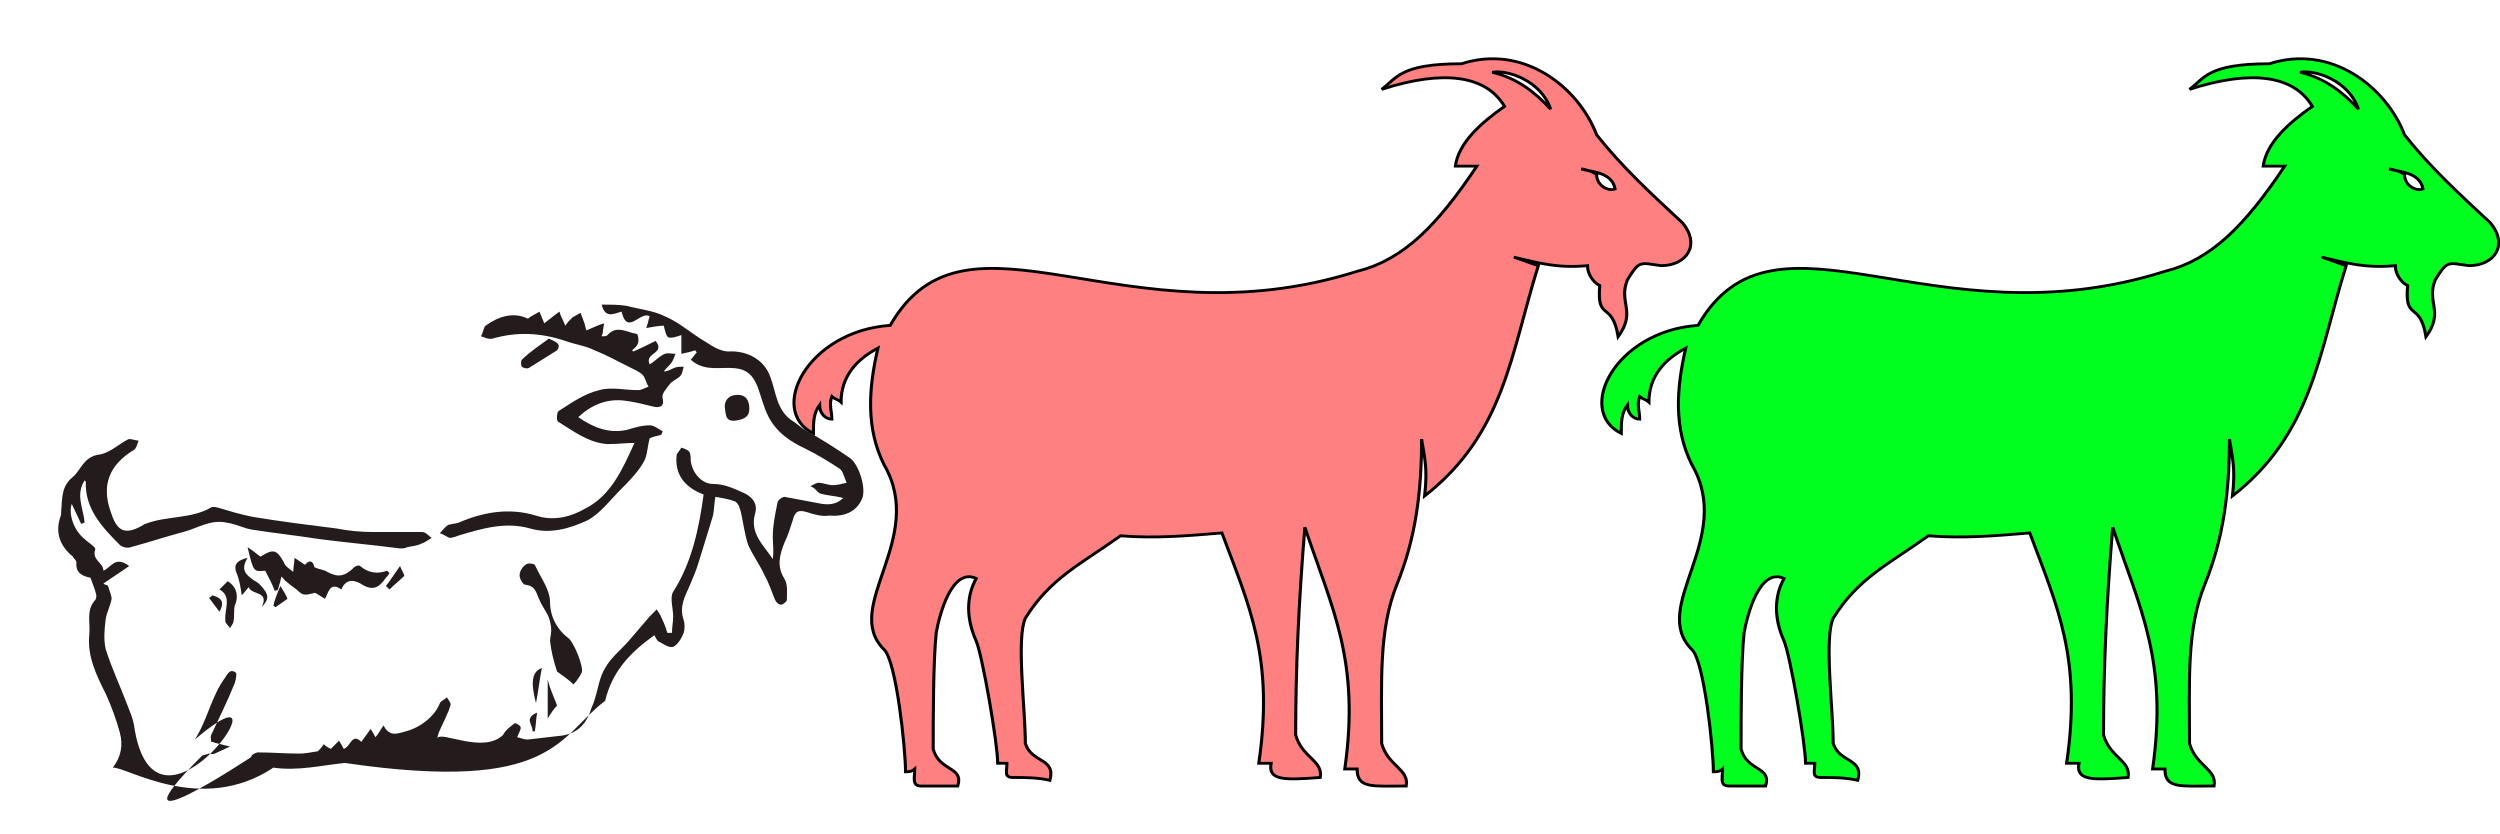
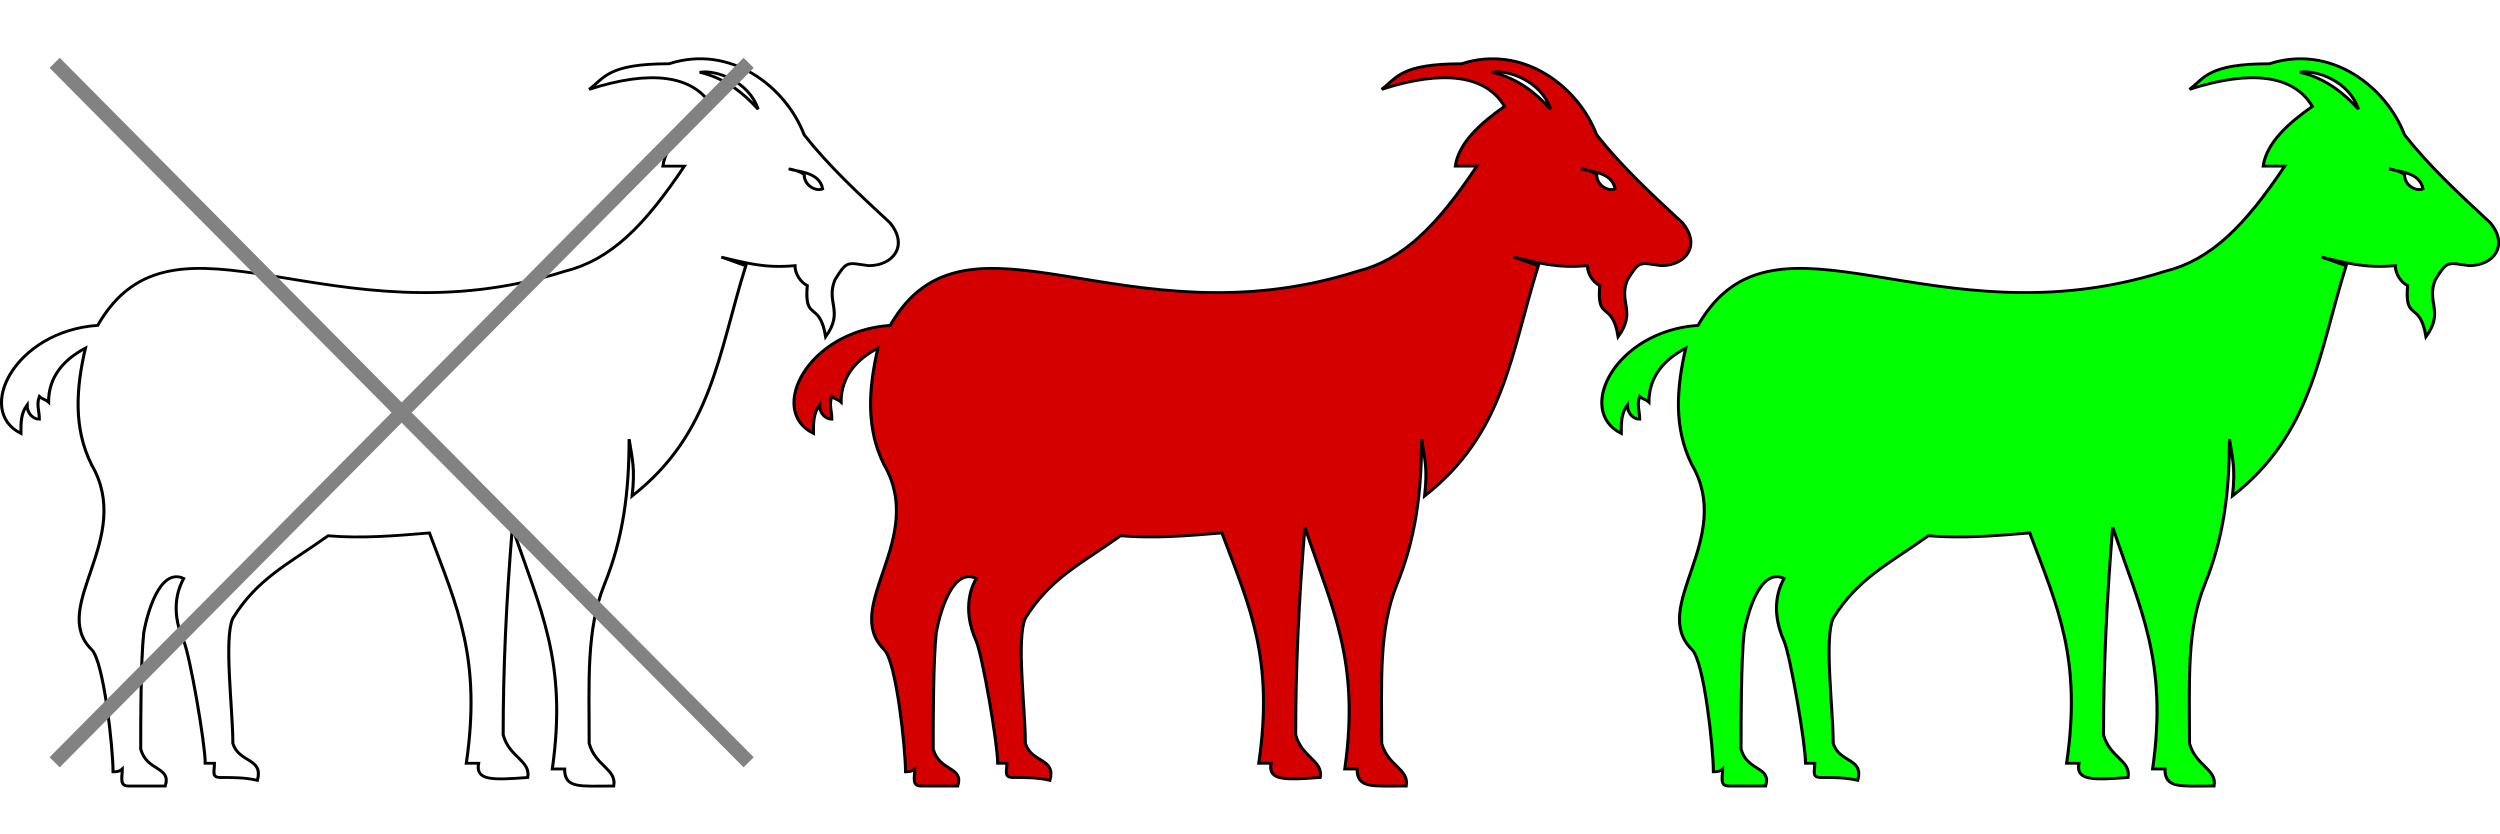
<svg xmlns="http://www.w3.org/2000/svg" xml:space="preserve" version="1.1" style="clip-rule:evenodd;fill-rule:evenodd;image-rendering:optimizeQuality;shape-rendering:geometricPrecision;text-rendering:geometricPrecision" viewBox="0 0 750 250" x="0px" y="0px" id="svg10" width="750" height="250">
  <defs id="defs4">
    <style type="text/css" id="style2">
   
    .fil0 {fill:black}
   
  </style>
  </defs>
-   <g id="g8" style="fill:#00ff1e;fill-opacity:1;stroke:#000000;stroke-opacity:1" transform="matrix(0.9214962,0,0,0.8530509,480.8447,17.42406)">
-     <path class="fil0" d="m 199,256 c 1,-6 -6,-7 -8,-15 0,-22 -1,-40 5,-56 6,-16 8,-32 8,-51 1,7 2,10 1,20 26,-22 28,-50 37,-81 -3,-1 -5,-2 -8,-3 8,2 14,4 24,3 0,3 2,6 4,7 -1,13 4,5 6,18 6,-9 0,-12 3,-20 4,-7 4,-6 11,-5 8,0 13,-7 7,-15 C 279,48 269,38 261,27 255,10 237,-5 217,2 c -20,0 -21,5 -26,9 20,-7 34,-5 40,6 -8,6 -15,13 -16,21 2,0 5,0 7,0 C 209,59 198,71 183,75 107,101 56,47 31,94 4,96 -9,124 6,132 c 0,-4 0,-7 2,-10 0,3 2,5 4,5 0,-3 -1,-5 0,-8 1,1 2,1 3,2 0,-9 5,-15 12,-19 -3,14 -4,28 2,41 14,26 -14,50 0,65 4,4 7,35 7,43 1,0 2,0 3,-1 0,3 -1,6 2,6 4,0 8,0 12,0 2,-7 -6,-5 -8,-13 0,-10 0,-31 1,-41 1,-6 5,-23 13,-19 -1,2 -5,10 0,22 2,5 7,36 7,43 1,0 2,0 3,0 0,3 -1,5 2,5 4,0 8,0 12,1 2,-8 -6,-6 -8,-13 0,-12 -3,-37 0,-44 8,-14 18,-19 31,-29 11,1 22,0 33,-1 9,26 17,44 12,81 1,0 2,0 4,0 -1,6 4,6 16,5 1,-6 -6,-7 -8,-15 0,-23 1,-47 3,-73 9,29 18,47 13,85 2,0 3,0 4,0 0,7 5,6 16,6 z M 267,46 c -1,-6 -8,-6 -11,-7 1,0 4,1 5,2 0,4 4,6 6,5 z M 246,18 C 241,12 235,7 227,5 c 5,-1 16,3 19,13 z" id="path6" style="fill:#00ff1e;fill-opacity:1;stroke:#000000;stroke-opacity:1" />
+   <g id="g8" style="fill:#00ff00;fill-opacity:1;stroke:#000000;stroke-opacity:1" transform="matrix(0.9214962,0,0,0.8530509,480.8447,17.42406)">
+     <path class="fil0" d="m 199,256 c 1,-6 -6,-7 -8,-15 0,-22 -1,-40 5,-56 6,-16 8,-32 8,-51 1,7 2,10 1,20 26,-22 28,-50 37,-81 -3,-1 -5,-2 -8,-3 8,2 14,4 24,3 0,3 2,6 4,7 -1,13 4,5 6,18 6,-9 0,-12 3,-20 4,-7 4,-6 11,-5 8,0 13,-7 7,-15 C 279,48 269,38 261,27 255,10 237,-5 217,2 c -20,0 -21,5 -26,9 20,-7 34,-5 40,6 -8,6 -15,13 -16,21 2,0 5,0 7,0 C 209,59 198,71 183,75 107,101 56,47 31,94 4,96 -9,124 6,132 c 0,-4 0,-7 2,-10 0,3 2,5 4,5 0,-3 -1,-5 0,-8 1,1 2,1 3,2 0,-9 5,-15 12,-19 -3,14 -4,28 2,41 14,26 -14,50 0,65 4,4 7,35 7,43 1,0 2,0 3,-1 0,3 -1,6 2,6 4,0 8,0 12,0 2,-7 -6,-5 -8,-13 0,-10 0,-31 1,-41 1,-6 5,-23 13,-19 -1,2 -5,10 0,22 2,5 7,36 7,43 1,0 2,0 3,0 0,3 -1,5 2,5 4,0 8,0 12,1 2,-8 -6,-6 -8,-13 0,-12 -3,-37 0,-44 8,-14 18,-19 31,-29 11,1 22,0 33,-1 9,26 17,44 12,81 1,0 2,0 4,0 -1,6 4,6 16,5 1,-6 -6,-7 -8,-15 0,-23 1,-47 3,-73 9,29 18,47 13,85 2,0 3,0 4,0 0,7 5,6 16,6 z M 267,46 c -1,-6 -8,-6 -11,-7 1,0 4,1 5,2 0,4 4,6 6,5 z M 246,18 C 241,12 235,7 227,5 c 5,-1 16,3 19,13 z" id="path6" style="fill:#00ff00;fill-opacity:1;stroke:#000000;stroke-opacity:1" />
  </g>
-   <g transform="matrix(0.9214962,0,0,0.8530509,238.4912,17.42406)" id="g8-3" style="fill:#ff8080;fill-opacity:1;stroke:#000000;stroke-opacity:1;image-rendering:optimizeQuality;shape-rendering:geometricPrecision;text-rendering:geometricPrecision">
-     <path class="fil0" d="m 199,256 c 1,-6 -6,-7 -8,-15 0,-22 -1,-40 5,-56 6,-16 8,-32 8,-51 1,7 2,10 1,20 26,-22 28,-50 37,-81 -3,-1 -5,-2 -8,-3 8,2 14,4 24,3 0,3 2,6 4,7 -1,13 4,5 6,18 6,-9 0,-12 3,-20 4,-7 4,-6 11,-5 8,0 13,-7 7,-15 C 279,48 269,38 261,27 255,10 237,-5 217,2 c -20,0 -21,5 -26,9 20,-7 34,-5 40,6 -8,6 -15,13 -16,21 2,0 5,0 7,0 C 209,59 198,71 183,75 107,101 56,47 31,94 4,96 -9,124 6,132 c 0,-4 0,-7 2,-10 0,3 2,5 4,5 0,-3 -1,-5 0,-8 1,1 2,1 3,2 0,-9 5,-15 12,-19 -3,14 -4,28 2,41 14,26 -14,50 0,65 4,4 7,35 7,43 1,0 2,0 3,-1 0,3 -1,6 2,6 4,0 8,0 12,0 2,-7 -6,-5 -8,-13 0,-10 0,-31 1,-41 1,-6 5,-23 13,-19 -1,2 -5,10 0,22 2,5 7,36 7,43 1,0 2,0 3,0 0,3 -1,5 2,5 4,0 8,0 12,1 2,-8 -6,-6 -8,-13 0,-12 -3,-37 0,-44 8,-14 18,-19 31,-29 11,1 22,0 33,-1 9,26 17,44 12,81 1,0 2,0 4,0 -1,6 4,6 16,5 1,-6 -6,-7 -8,-15 0,-23 1,-47 3,-73 9,29 18,47 13,85 2,0 3,0 4,0 0,7 5,6 16,6 z M 267,46 c -1,-6 -8,-6 -11,-7 1,0 4,1 5,2 0,4 4,6 6,5 z M 246,18 C 241,12 235,7 227,5 c 5,-1 16,3 19,13 z" id="path6-6" style="fill:#ff8080;fill-opacity:1;stroke:#000000;stroke-opacity:1" />
+   <g transform="matrix(0.9214962,0,0,0.8530509,238.4912,17.42406)" id="g8-3" style="fill:#d40000;fill-opacity:1;stroke:#000000;stroke-opacity:1;image-rendering:optimizeQuality;shape-rendering:geometricPrecision;text-rendering:geometricPrecision">
+     <path class="fil0" d="m 199,256 c 1,-6 -6,-7 -8,-15 0,-22 -1,-40 5,-56 6,-16 8,-32 8,-51 1,7 2,10 1,20 26,-22 28,-50 37,-81 -3,-1 -5,-2 -8,-3 8,2 14,4 24,3 0,3 2,6 4,7 -1,13 4,5 6,18 6,-9 0,-12 3,-20 4,-7 4,-6 11,-5 8,0 13,-7 7,-15 C 279,48 269,38 261,27 255,10 237,-5 217,2 c -20,0 -21,5 -26,9 20,-7 34,-5 40,6 -8,6 -15,13 -16,21 2,0 5,0 7,0 C 209,59 198,71 183,75 107,101 56,47 31,94 4,96 -9,124 6,132 c 0,-4 0,-7 2,-10 0,3 2,5 4,5 0,-3 -1,-5 0,-8 1,1 2,1 3,2 0,-9 5,-15 12,-19 -3,14 -4,28 2,41 14,26 -14,50 0,65 4,4 7,35 7,43 1,0 2,0 3,-1 0,3 -1,6 2,6 4,0 8,0 12,0 2,-7 -6,-5 -8,-13 0,-10 0,-31 1,-41 1,-6 5,-23 13,-19 -1,2 -5,10 0,22 2,5 7,36 7,43 1,0 2,0 3,0 0,3 -1,5 2,5 4,0 8,0 12,1 2,-8 -6,-6 -8,-13 0,-12 -3,-37 0,-44 8,-14 18,-19 31,-29 11,1 22,0 33,-1 9,26 17,44 12,81 1,0 2,0 4,0 -1,6 4,6 16,5 1,-6 -6,-7 -8,-15 0,-23 1,-47 3,-73 9,29 18,47 13,85 2,0 3,0 4,0 0,7 5,6 16,6 z M 267,46 c -1,-6 -8,-6 -11,-7 1,0 4,1 5,2 0,4 4,6 6,5 z M 246,18 C 241,12 235,7 227,5 c 5,-1 16,3 19,13 z" id="path6-6" style="fill:#d40000;fill-opacity:1;stroke:#000000;stroke-opacity:1" />
  </g>
-   <path d="m 40.163,217.285 c -0.352,-1.759 -1.055,-3.517 -1.759,-5.276 -2.11,-5.627 -4.924,-11.606 -6.682,-17.233 -0.703,-2.814 -0.352,-6.331 0,-9.144 0.352,-2.11 1.407,-3.869 1.759,-5.979 0,-1.055 -0.703,-2.462 -1.055,-3.869 -0.352,-0.352 -1.055,-0.352 -1.407,-0.703 2.462,-1.759 5.276,-3.517 7.737,-5.276 -4.22,-3.165 -5.276,0.352 -7.737,1.407 0,-2.462 -3.517,-3.165 -2.462,-6.331 0.352,-0.703 -2.11,-2.11 -3.165,-3.165 -3.165,-2.462 -4.924,-7.386 -3.869,-10.551 1.055,2.11 1.759,3.869 2.814,5.979 0.352,0 0.703,-0.352 1.055,-0.352 -0.352,-4.22 -2.814,-8.441 0,-12.661 l 0.352,0.352 c -0.352,8.089 4.924,13.716 10.199,18.992 0.703,0.703 2.462,1.055 3.165,0.703 5.276,-1.407 10.551,-3.165 15.827,-4.572 4.22,-1.055 8.089,-3.869 13.013,-2.814 2.814,0.352 5.276,1.759 7.737,2.11 6.682,1.055 13.365,1.759 20.047,2.814 8.089,1.055 16.178,1.759 24.267,2.814 0.703,0 1.407,0 2.11,-0.352 1.407,-0.352 2.814,-0.352 4.22,-1.055 1.055,-0.352 2.11,-1.055 3.165,-1.759 -1.055,-0.703 -1.759,-1.759 -2.814,-1.759 h -14.771 c -3.517,0 -7.386,-0.352 -10.903,-1.055 -8.441,-1.055 -16.882,-2.11 -25.323,-3.517 -3.517,-0.703 -7.034,-1.759 -10.551,-2.814 -0.352,0 -1.055,-0.352 -1.759,0 -5.979,3.517 -13.365,2.462 -19.695,4.924 -0.352,0 -0.703,0.352 -0.703,0.352 -5.979,3.517 -8.089,1.407 -9.848,-4.22 -2.814,-8.089 0,-14.068 7.034,-18.289 0.703,-0.352 1.055,-1.759 1.407,-2.814 -1.055,0 -2.462,-0.703 -3.165,-0.352 -2.814,1.407 -5.627,4.22 -8.793,4.572 -4.572,0.703 -5.276,4.572 -7.737,6.682 -3.517,2.814 -3.165,6.331 -3.517,10.199 0,0.703 0,1.407 -0.352,2.11 -1.407,4.572 0,8.441 3.869,11.606 0,0.352 1.055,1.055 1.055,1.759 -0.352,3.517 2.462,4.22 4.22,4.572 0.703,2.11 1.407,3.517 1.759,5.276 0,0.352 0,1.055 -0.352,1.407 -2.814,3.165 -1.407,6.682 -1.759,10.199 -0.703,6.682 2.11,12.31 4.924,17.937 1.759,3.869 3.165,7.737 4.22,11.606 1.055,3.869 0.352,7.386 -2.11,10.551 3.939,-0.424 26.545,14.421 48.183,0 7.386,1.055 14.42,-0.703 21.454,-1.407 63.017,9.232 64.01,-8.089 78.078,-18.64 2.11,-8.793 7.386,-14.42 14.771,-19.695 0.352,0.703 0.703,1.407 1.055,1.759 1.407,0.703 3.165,2.11 4.572,1.759 1.407,-0.703 2.462,-2.462 3.165,-4.22 0.352,-1.055 0.352,-2.814 0,-3.869 -1.407,-3.869 0.352,-7.034 1.759,-10.199 1.055,-2.462 2.11,-4.924 2.814,-7.386 l 4.22,-13.716 c 0.352,-1.759 0.352,-3.517 0.703,-5.627 2.11,0.352 4.22,0.703 5.979,1.407 1.055,0.703 1.407,2.11 1.759,3.517 0.703,3.165 1.055,6.331 2.11,9.496 1.407,3.165 3.517,5.979 4.924,9.144 1.407,2.462 2.11,4.924 3.165,7.386 0.352,0.703 1.055,1.407 1.759,1.407 0.703,0 1.759,-1.055 1.759,-1.407 0,-2.11 0.352,-4.572 -0.703,-6.331 -2.462,-3.869 -1.407,-7.386 0,-10.903 1.055,-2.11 1.759,-4.572 2.462,-6.682 0.703,-2.814 1.759,-3.165 4.22,-2.462 2.11,0.703 4.572,1.407 6.682,1.055 4.572,0.352 8.089,-1.055 9.848,-4.924 1.407,-2.814 -0.703,-10.199 -3.517,-12.31 -4.572,-3.165 -9.144,-5.979 -14.068,-8.793 -1.055,-0.703 -1.759,-1.407 -2.814,-2.11 -5.276,-3.165 -5.276,-8.793 -7.034,-13.365 -1.759,-5.276 -7.034,-8.089 -12.661,-7.737 -2.11,0 -4.572,-1.407 -6.682,-2.814 -4.22,-2.462 -8.089,-5.979 -12.31,-7.737 -3.517,-1.759 -7.737,-2.11 -11.606,-3.165 -2.462,-0.352 -4.924,-0.352 -7.386,-0.352 1.055,4.22 3.517,2.814 5.979,2.11 1.759,7.386 5.627,-0.352 8.441,1.407 -0.352,0.703 -0.352,1.759 -1.055,3.517 2.11,-0.352 3.869,-0.703 5.276,-0.703 0.352,1.407 0.703,3.165 1.407,3.517 1.055,0.352 2.814,-0.352 3.869,-0.703 v 5.627 c 1.759,-0.352 3.165,-0.703 4.22,-1.055 0,0.352 0.352,0.352 0.352,0.703 -0.703,0.703 -1.055,1.407 -1.759,2.11 3.517,3.165 7.386,2.462 11.254,2.462 4.924,0 7.034,1.407 8.793,5.627 1.055,2.814 1.759,5.979 3.165,8.793 2.462,4.924 6.682,7.737 11.254,9.848 3.517,1.759 7.034,3.869 10.199,5.979 1.055,0.703 1.407,2.814 2.11,4.22 -1.407,0.352 -2.814,0.703 -4.22,0.703 -1.407,0 -2.814,-0.703 -4.22,-0.703 -0.703,0 -1.759,0.703 -2.462,1.055 1.407,0.352 2.11,1.759 2.814,2.11 2.11,0.703 4.572,0.703 7.034,1.407 -1.759,1.759 -3.869,2.11 -6.331,1.759 -3.869,-0.703 -7.386,-1.407 -11.254,-2.11 -0.703,0 -2.11,1.055 -2.11,1.759 -0.703,3.517 -1.407,6.682 -1.407,10.199 0,2.11 0.352,4.22 0,6.682 -2.814,-4.22 -7.034,-7.737 -5.276,-13.716 0.703,-2.462 -0.352,-4.572 -3.165,-5.979 -3.165,-1.407 -5.979,-2.814 -9.496,-2.814 -3.517,0 -6.331,-3.517 -6.682,-7.034 0,-0.703 0,-1.759 -0.352,-2.462 -0.352,-0.703 -1.407,-1.055 -2.462,-1.407 -0.352,0.703 -1.055,1.407 -1.407,2.11 -0.703,5.979 2.462,9.848 8.089,11.958 -1.407,10.199 -3.517,20.399 -9.144,29.191 -1.055,1.759 0,4.924 0,7.386 0,1.759 -0.352,3.165 -0.352,4.924 h -1.407 c -0.352,-1.407 -1.055,-3.165 -1.759,-4.572 -0.352,-1.055 -1.055,-1.759 -1.407,-2.462 l -2.11,2.11 -6.331,7.386 c -2.462,2.814 -5.276,4.924 -7.034,8.089 -1.759,2.814 -2.11,6.331 -3.165,9.496 -0.352,1.407 -1.055,2.462 -1.407,3.869 -1.759,4.572 -4.924,6.682 -9.496,7.034 -3.165,0.352 -6.331,0.703 -9.144,1.055 -1.055,0 -1.759,-0.352 -3.165,-0.703 0.352,-1.055 1.055,-2.11 1.055,-2.814 0,-0.703 -1.407,-1.407 -1.759,-1.407 -1.407,1.055 -2.814,2.11 -3.517,3.517 -5.956,5.88 -18.992,-1.407 -19.695,1.055 0,-0.703 0.352,-1.759 0.703,-2.462 1.055,-2.462 2.462,-4.924 3.165,-7.386 0.352,-0.703 -0.703,-1.759 -1.055,-2.462 -0.703,0.703 -1.759,1.055 -2.11,1.759 -1.407,3.869 -5.979,7.386 -10.199,8.441 -2.462,0.703 -4.924,1.759 -6.682,-1.759 -1.055,1.407 -1.407,2.462 -2.462,3.517 -0.352,-0.703 -0.703,-1.407 -1.407,-2.462 -1.055,1.407 -1.759,2.462 -2.814,3.869 -2.814,-2.814 -3.165,1.407 -5.276,2.11 -0.352,-0.703 -0.703,-1.407 -1.407,-2.462 l -2.462,2.462 c -0.703,-0.352 -1.407,-0.703 -2.11,-1.407 -0.703,1.055 -1.407,1.759 -1.759,2.11 -2.11,0.352 -3.869,0.703 -5.627,0.703 -4.22,0 -8.089,-0.352 -12.31,-0.352 -0.703,0 -2.11,0.703 -2.11,1.407 0,0 -44.91,29.787 -14.771,-0.352 0.352,-0.352 1.407,-0.352 2.11,-0.703 0.352,0 1.055,0.352 1.759,0 1.407,-0.703 3.165,-1.407 4.572,-2.11 l -4.22,-1.055 c -0.352,0 -0.703,-0.352 -1.407,-0.352 0,-0.703 -0.352,-1.407 0,-2.11 2.462,-5.276 4.924,-10.199 7.034,-15.475 0.352,-1.055 0.703,-2.814 0.352,-3.165 -1.407,-1.055 -2.11,-0.352 -3.165,1.407 -4.22,5.627 -5.276,12.661 -9.144,18.64 31.496,-26.831 -12.188,38.918 -18.289,-4.572 z" id="path2" style="stroke-width:3.517;fill:#241c1c" />
-   <path d="m 190.34,132.876 c -3.517,7.737 -7.034,15.827 -14.771,19.695 -4.22,2.462 -9.496,3.869 -14.771,2.11 -8.089,-2.462 -15.827,-1.055 -23.212,2.11 -1.055,0.352 -2.11,0.352 -3.165,0.703 -1.055,0.703 -1.759,1.759 -2.462,2.462 1.055,0.352 2.11,1.055 2.814,1.407 1.055,0 1.759,-0.352 2.814,-0.703 7.034,-2.11 14.068,-4.22 21.454,-2.11 5.979,1.759 11.958,0 17.233,-2.462 3.869,-2.11 6.682,-5.979 9.848,-9.144 2.462,-2.462 5.276,-5.276 7.034,-8.441 1.055,-1.759 1.055,-4.572 1.759,-7.034 0.703,-0.352 2.11,-0.703 3.517,-1.055 0,-0.352 0.352,-0.703 0.352,-1.055 -1.407,-0.703 -2.462,-1.759 -3.869,-1.759 -2.462,0 -4.572,0.703 -7.034,1.407 -5.276,1.055 -9.848,-0.703 -14.42,-3.869 4.22,-3.869 8.793,-5.627 14.068,-4.924 2.814,0.352 5.627,1.055 8.441,1.759 1.407,0.352 3.517,0.352 2.814,-2.462 -0.352,-1.407 1.055,-2.814 2.11,-4.22 0.703,-1.055 2.11,-1.407 3.165,-2.462 0.703,-0.703 0.703,-1.759 1.055,-2.814 -1.055,0 -2.11,0 -2.814,0.352 -1.055,0.352 -1.759,1.055 -3.165,1.055 0.703,-1.055 1.759,-1.759 2.462,-2.814 0.352,-0.703 0.703,-1.407 1.055,-2.462 -1.055,0 -2.462,-0.352 -3.165,0 -1.759,0.703 -2.814,2.11 -4.572,3.165 -1.759,-3.517 4.924,-3.165 1.759,-7.034 -2.11,1.055 -4.22,2.11 -6.682,3.165 0,0 -0.352,-0.352 -0.352,-0.352 0.703,-0.703 1.407,-1.055 1.759,-2.11 0.352,-0.703 0,-2.814 -0.352,-2.814 -2.814,-0.352 -5.979,-2.814 -8.793,0.352 -0.352,0.352 -0.703,0.352 -1.055,0.352 0,0 -0.352,0 -0.703,0 0,-0.352 0.352,-0.703 0.352,-1.055 0,-1.055 0.352,-2.11 0.352,-2.814 -1.055,0.352 -2.11,0.703 -2.814,1.055 -0.703,0.352 -1.759,0.703 -2.462,1.055 -0.352,-0.703 -0.352,-1.759 -0.703,-2.462 -0.352,-1.055 -0.703,-1.759 -1.055,-2.814 -0.703,0.352 -1.759,1.055 -2.462,1.407 -0.703,0.703 -1.407,1.407 -2.11,2.462 -0.703,-1.759 -1.407,-2.814 -1.759,-4.22 -1.407,1.055 -2.814,2.11 -4.572,3.517 -0.352,-1.055 -1.055,-2.462 -1.407,-3.517 -1.055,0.703 -2.11,1.055 -3.517,2.11 -4.22,-2.11 -8.793,-0.703 -12.661,2.11 -0.703,0.703 -0.703,2.11 -1.407,3.165 1.055,0.352 2.462,1.055 3.517,0.703 7.386,-2.11 14.42,-1.759 21.806,0.703 2.814,1.055 5.979,1.407 8.793,2.814 3.517,1.407 6.682,3.165 10.199,4.924 1.407,0.703 3.165,1.407 4.22,2.462 0.703,0.703 1.055,2.462 1.759,3.517 -1.055,0.352 -2.11,1.055 -3.165,1.055 -3.869,0 -8.089,-1.055 -11.606,0 -4.572,1.055 -8.441,3.869 -12.31,6.331 -0.352,0.352 -0.703,2.814 0,3.165 4.572,2.814 9.144,6.331 14.771,6.682 3.165,0 5.627,-0.352 8.089,-0.352 z" id="path4" style="stroke-width:3.517;fill:#241c1c" />
-   <path d="m 97.49,179.653 c 1.055,-1.759 1.407,-5.276 4.924,-2.814 1.407,-3.517 4.22,-2.814 6.331,-1.407 3.517,2.11 5.276,0.352 7.034,-2.11 0.352,-0.352 0.703,-0.703 1.055,-1.407 -0.352,-0.352 -0.703,-0.703 -0.703,-0.703 -2.814,1.055 -5.627,0.703 -8.089,-1.407 -0.352,-0.352 -1.407,0 -1.759,0.352 -2.814,2.814 -4.924,3.165 -8.089,1.407 -1.055,-0.703 -2.462,-0.703 -3.869,-1.407 -0.352,-1.759 -1.407,-2.462 -2.814,-0.703 -1.055,-0.703 -2.11,-1.407 -3.165,-2.11 0,1.407 -0.352,2.462 -0.352,4.22 -1.407,-1.055 -2.462,-1.759 -2.814,-2.814 -2.11,-3.869 -3.165,-4.22 -7.034,-1.759 -1.055,-0.703 -2.11,-1.759 -3.869,-2.814 1.759,7.386 1.759,7.386 5.276,7.034 1.055,2.11 2.11,3.869 2.814,5.979 0.352,0 0.703,0 1.055,-0.352 0,-0.352 0.352,-1.055 0.352,-1.407 0.352,-0.703 0.352,-1.759 0.703,-2.462 0.703,0.703 1.055,1.407 1.759,1.759 1.055,1.055 2.462,1.759 3.517,2.814 1.407,1.407 2.814,0.703 4.572,0.352 0,-0.352 1.407,0.703 3.165,1.759 z" id="path6-3" style="stroke-width:3.517;fill:#241c1c" />
-   <path d="m 167.127,201.458 c 1.407,1.055 3.517,2.462 4.924,3.869 0.703,-0.703 1.407,-1.759 2.11,-2.814 0,0 0,-0.352 0.352,-0.703 0.703,-1.759 -2.462,-9.496 -4.22,-10.551 -2.814,-2.11 -5.276,-5.979 -5.276,-10.551 0,-3.869 -2.814,-7.386 -4.572,-11.254 -0.352,-0.352 -2.11,-0.703 -2.814,0 -1.055,0.703 -1.759,2.11 -1.759,3.165 0,1.055 1.055,2.814 1.759,2.814 3.165,0.352 3.165,2.462 4.22,4.572 0.703,1.759 2.11,3.517 2.814,5.276 0.352,1.055 0.703,2.462 0.703,3.869 0,1.055 -0.352,2.11 -0.352,3.165 0.352,3.165 1.055,5.979 2.11,9.144 z" id="path8" style="stroke-width:3.517;fill:#241c1c" />
-   <path d="m 217.421,121.974 c 0.352,2.11 0,4.572 3.165,4.22 2.462,-0.352 4.22,-1.055 4.22,-3.517 0,-2.11 -0.703,-4.22 -3.517,-4.22 -2.462,0 -3.869,1.407 -3.869,3.517 z" id="path10" style="stroke-width:3.517;fill:#241c1c" />
-   <path d="m 74.278,167.343 c -2.814,0.703 -4.572,1.759 -3.165,4.924 0.703,1.759 1.055,3.869 1.407,6.331 1.055,-1.055 1.407,-1.759 2.11,-2.462 0.703,2.462 6.331,1.055 3.869,5.979 2.11,-2.11 2.11,-3.517 0.703,-5.276 -0.703,-1.055 -1.759,-2.11 -3.165,-2.814 -2.462,-1.759 -3.869,-3.165 -1.759,-6.682 z" id="path12" style="stroke-width:3.517;fill:#241c1c" />
-   <path d="m 164.665,101.575 c -2.814,2.11 -5.627,3.869 -8.089,6.331 -0.352,0.352 -0.352,1.759 0,2.11 0.352,0.352 1.407,0.703 2.11,0.352 2.814,-1.759 5.627,-3.517 8.441,-5.276 0.352,-0.352 0.703,-1.407 0.352,-1.759 -0.352,-0.703 -1.407,-1.055 -2.814,-1.759 z" id="path14" style="stroke-width:3.517;fill:#241c1c" />
-   <path d="m 68.299,174.377 c -0.703,0.703 -1.407,1.407 -2.462,2.462 3.869,2.11 1.407,5.979 1.759,9.496 0,0.703 1.055,1.407 1.407,2.11 0.352,-0.703 1.055,-1.407 1.055,-2.11 0.352,-1.407 0,-3.165 0.352,-4.572 1.407,-3.165 0.352,-5.979 -2.11,-7.386 z" id="path16" style="stroke-width:3.517;fill:#241c1c" />
-   <path d="m 160.797,210.954 c 0.703,-3.517 1.055,-7.034 1.759,-10.551 -2.814,1.055 -3.517,3.869 -1.759,10.551 z" id="path18" style="stroke-width:3.517;fill:#241c1c" />
-   <path d="m 167.127,211.658 c -1.055,-2.814 -2.11,-4.924 -2.814,-7.737 0,3.869 0,7.386 0,11.606 1.055,-1.759 2.11,-3.165 2.814,-3.869 z" id="path20" style="stroke-width:3.517;fill:#241c1c" />
-   <path d="m 119.999,169.805 c -1.759,2.462 -2.814,4.22 -4.22,5.979 0.352,0.352 0.703,0.703 1.055,1.055 1.407,-1.407 2.814,-2.462 4.22,-3.869 0.703,0 -0.352,-1.407 -1.055,-3.165 z" id="path22" style="stroke-width:3.517;fill:#241c1c" />
-   <path d="m 84.126,175.784 c -1.055,2.462 -1.759,4.22 -2.11,5.979 0.352,0 0.352,0.352 0.703,0.352 1.055,-0.703 2.462,-1.759 3.517,-2.462 -0.352,-1.055 -1.055,-2.11 -2.11,-3.869 z" id="path24" style="stroke-width:3.517;fill:#241c1c" />
-   <path d="m 62.672,179.301 c 1.055,1.407 2.11,2.814 3.165,4.22 1.759,-3.165 0.352,-4.22 -2.11,-4.924 -0.352,0.352 -0.703,0.703 -1.055,0.703 z" id="path26" style="stroke-width:3.517;fill:#241c1c" />
-   <path d="m 161.148,213.768 c -4.22,1.759 -1.055,3.869 -1.407,5.627 0.352,0 0.703,0 0.703,0 0.352,-1.759 0.352,-3.869 0.703,-5.627 z" id="path28" style="stroke-width:3.517;fill:#241c1c" />
+   <g transform="matrix(0.9214962,0,0,0.8530509,0.7452147,17.42406)" id="g8-7" style="fill:none;fill-opacity:1;stroke:#000000;stroke-opacity:1;image-rendering:optimizeQuality;shape-rendering:geometricPrecision;text-rendering:geometricPrecision">
+     <path class="fil0" d="m 199,256 c 1,-6 -6,-7 -8,-15 0,-22 -1,-40 5,-56 6,-16 8,-32 8,-51 1,7 2,10 1,20 26,-22 28,-50 37,-81 -3,-1 -5,-2 -8,-3 8,2 14,4 24,3 0,3 2,6 4,7 -1,13 4,5 6,18 6,-9 0,-12 3,-20 4,-7 4,-6 11,-5 8,0 13,-7 7,-15 C 279,48 269,38 261,27 255,10 237,-5 217,2 c -20,0 -21,5 -26,9 20,-7 34,-5 40,6 -8,6 -15,13 -16,21 2,0 5,0 7,0 C 209,59 198,71 183,75 107,101 56,47 31,94 4,96 -9,124 6,132 c 0,-4 0,-7 2,-10 0,3 2,5 4,5 0,-3 -1,-5 0,-8 1,1 2,1 3,2 0,-9 5,-15 12,-19 -3,14 -4,28 2,41 14,26 -14,50 0,65 4,4 7,35 7,43 1,0 2,0 3,-1 0,3 -1,6 2,6 4,0 8,0 12,0 2,-7 -6,-5 -8,-13 0,-10 0,-31 1,-41 1,-6 5,-23 13,-19 -1,2 -5,10 0,22 2,5 7,36 7,43 1,0 2,0 3,0 0,3 -1,5 2,5 4,0 8,0 12,1 2,-8 -6,-6 -8,-13 0,-12 -3,-37 0,-44 8,-14 18,-19 31,-29 11,1 22,0 33,-1 9,26 17,44 12,81 1,0 2,0 4,0 -1,6 4,6 16,5 1,-6 -6,-7 -8,-15 0,-23 1,-47 3,-73 9,29 18,47 13,85 2,0 3,0 4,0 0,7 5,6 16,6 z M 267,46 c -1,-6 -8,-6 -11,-7 1,0 4,1 5,2 0,4 4,6 6,5 z M 246,18 C 241,12 235,7 227,5 c 5,-1 16,3 19,13 z" id="path6-5" style="fill:none;fill-opacity:1;stroke:#000000;stroke-opacity:1" />
+   </g>
+   <g id="g1000">
+     <path id="path981" d="M 16.393,18.852 224.59,228.689" style="fill:none;fill-rule:evenodd;stroke:#828282;stroke-width:4.3;stroke-linecap:butt;stroke-linejoin:miter;stroke-miterlimit:4;stroke-dasharray:none;stroke-opacity:1" />
+     <path id="path981-0" d="M 224.59,18.852 16.393,228.689" style="clip-rule:evenodd;fill:none;fill-rule:evenodd;stroke:#828282;stroke-width:4.3;stroke-linecap:butt;stroke-linejoin:miter;stroke-miterlimit:4;stroke-dasharray:none;stroke-opacity:1;image-rendering:optimizeQuality;shape-rendering:geometricPrecision;text-rendering:geometricPrecision" />
+   </g>
</svg>
